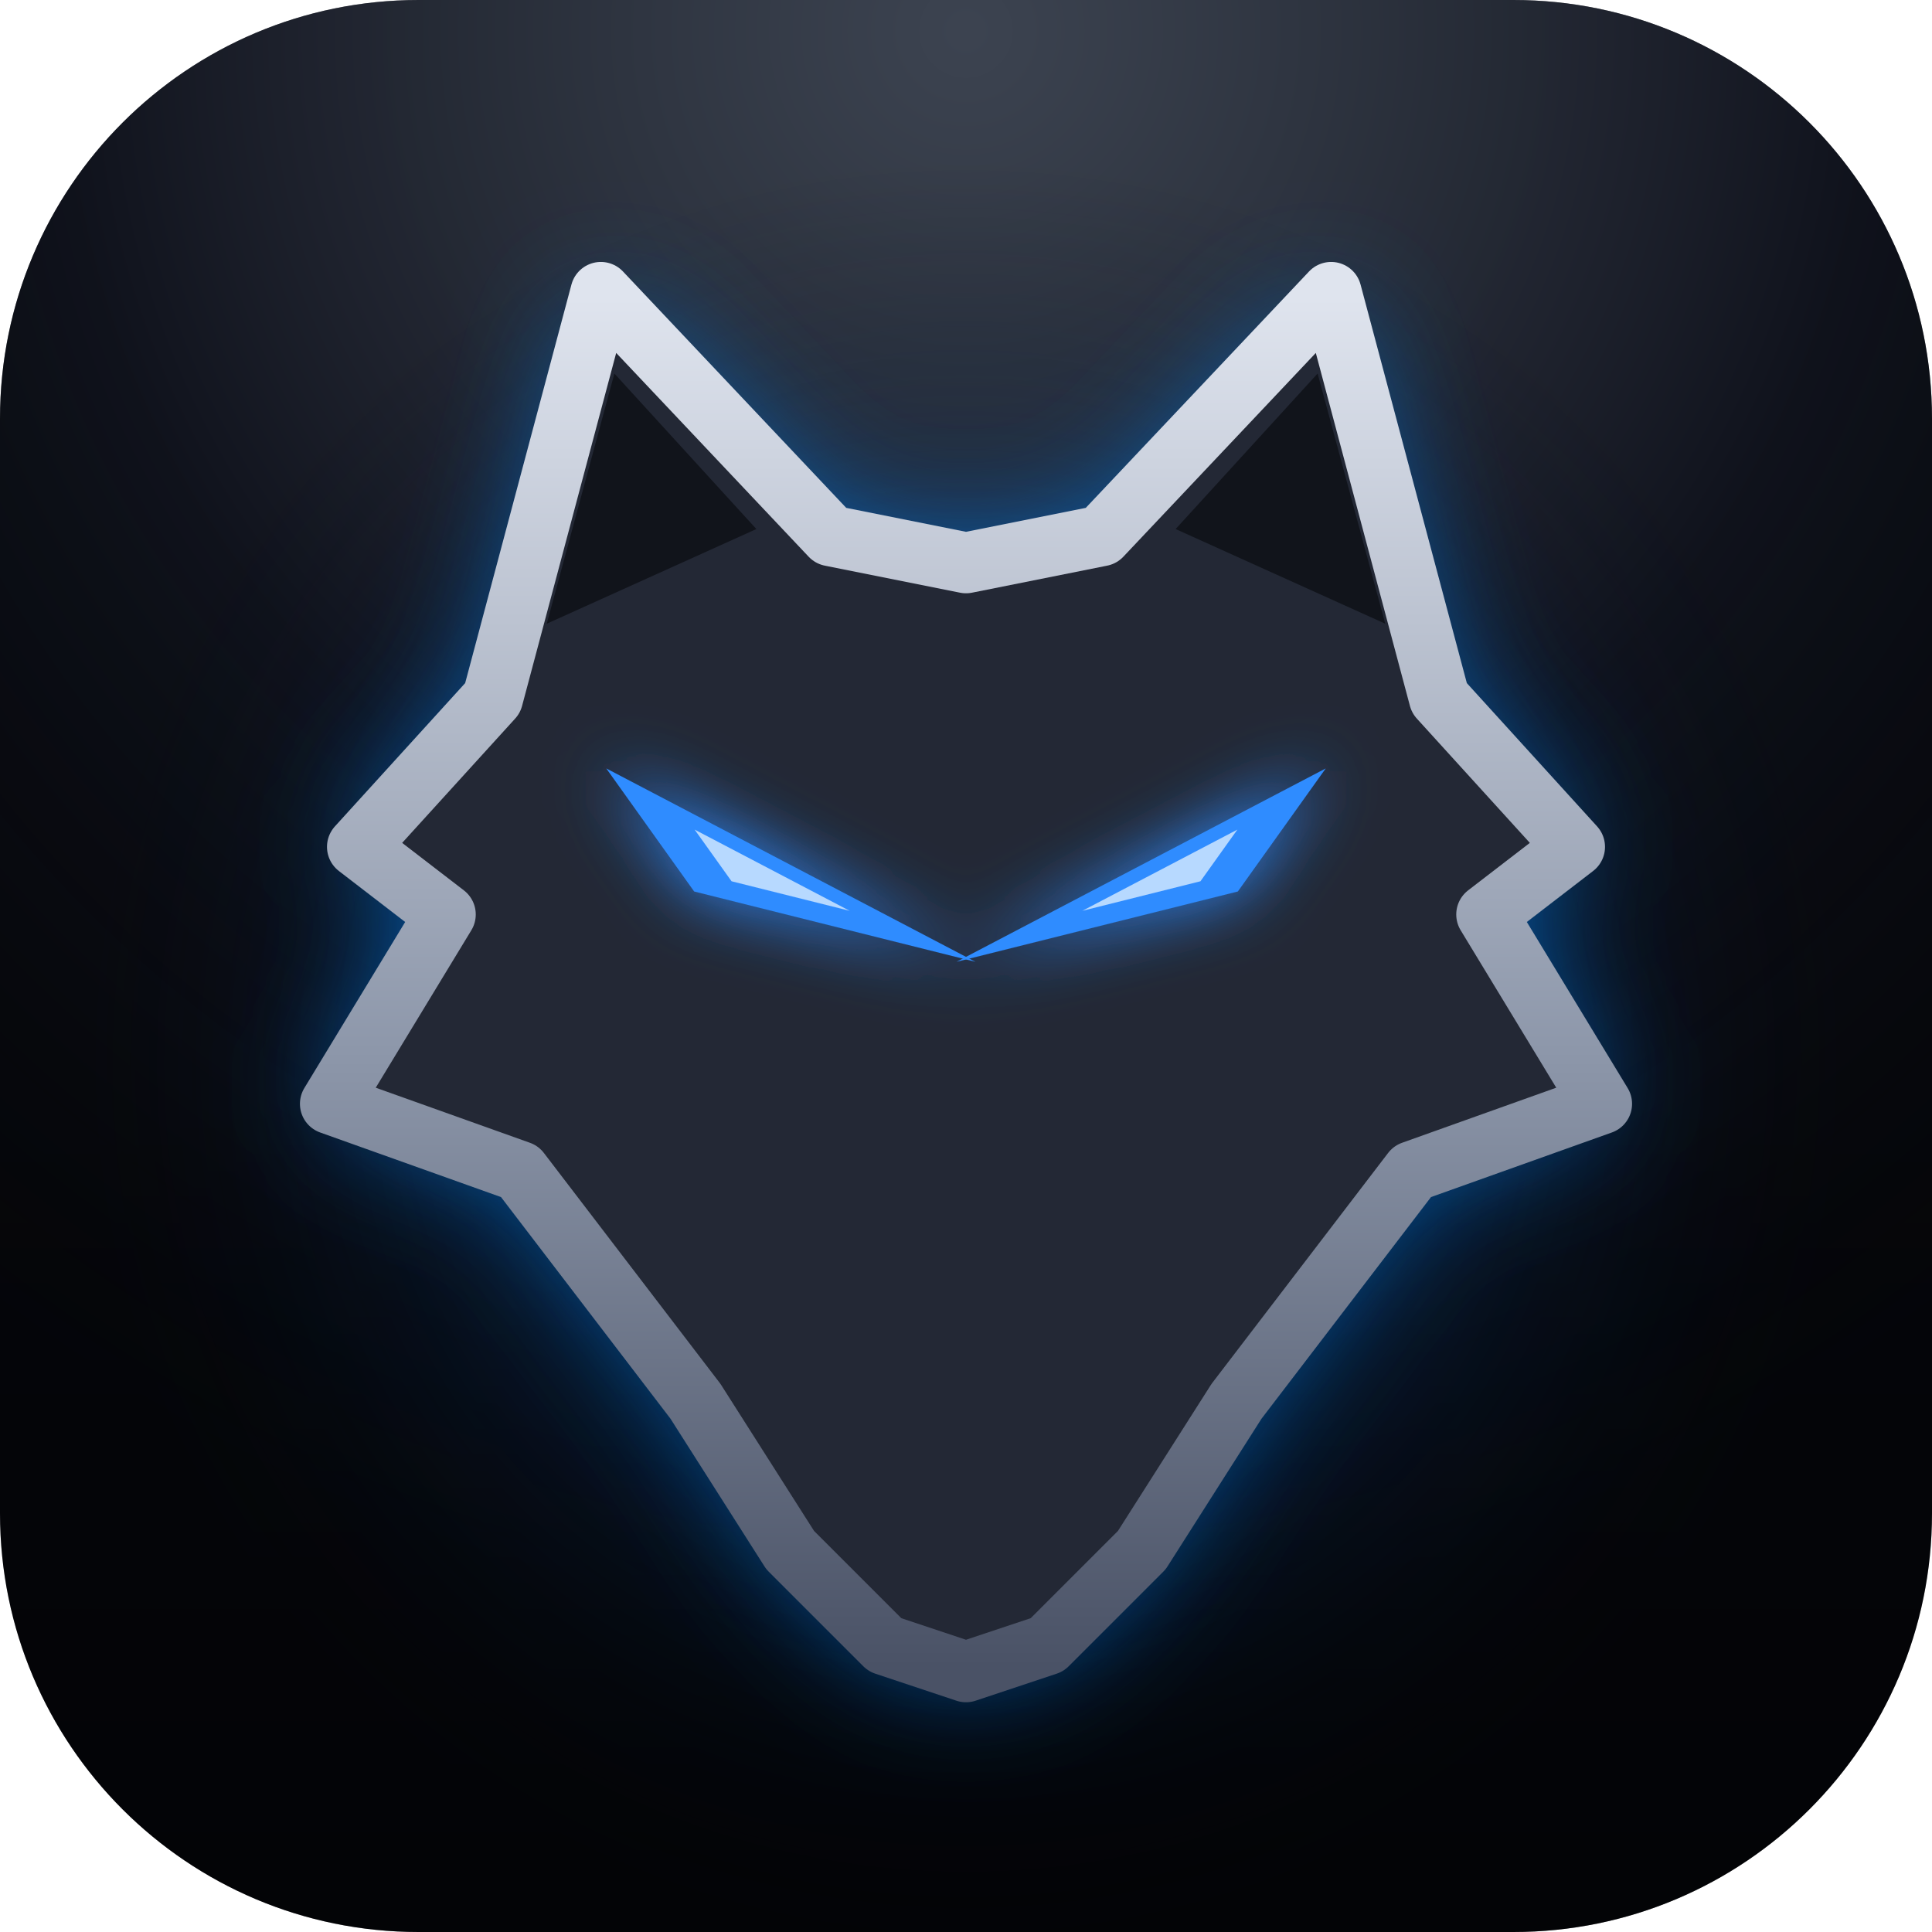
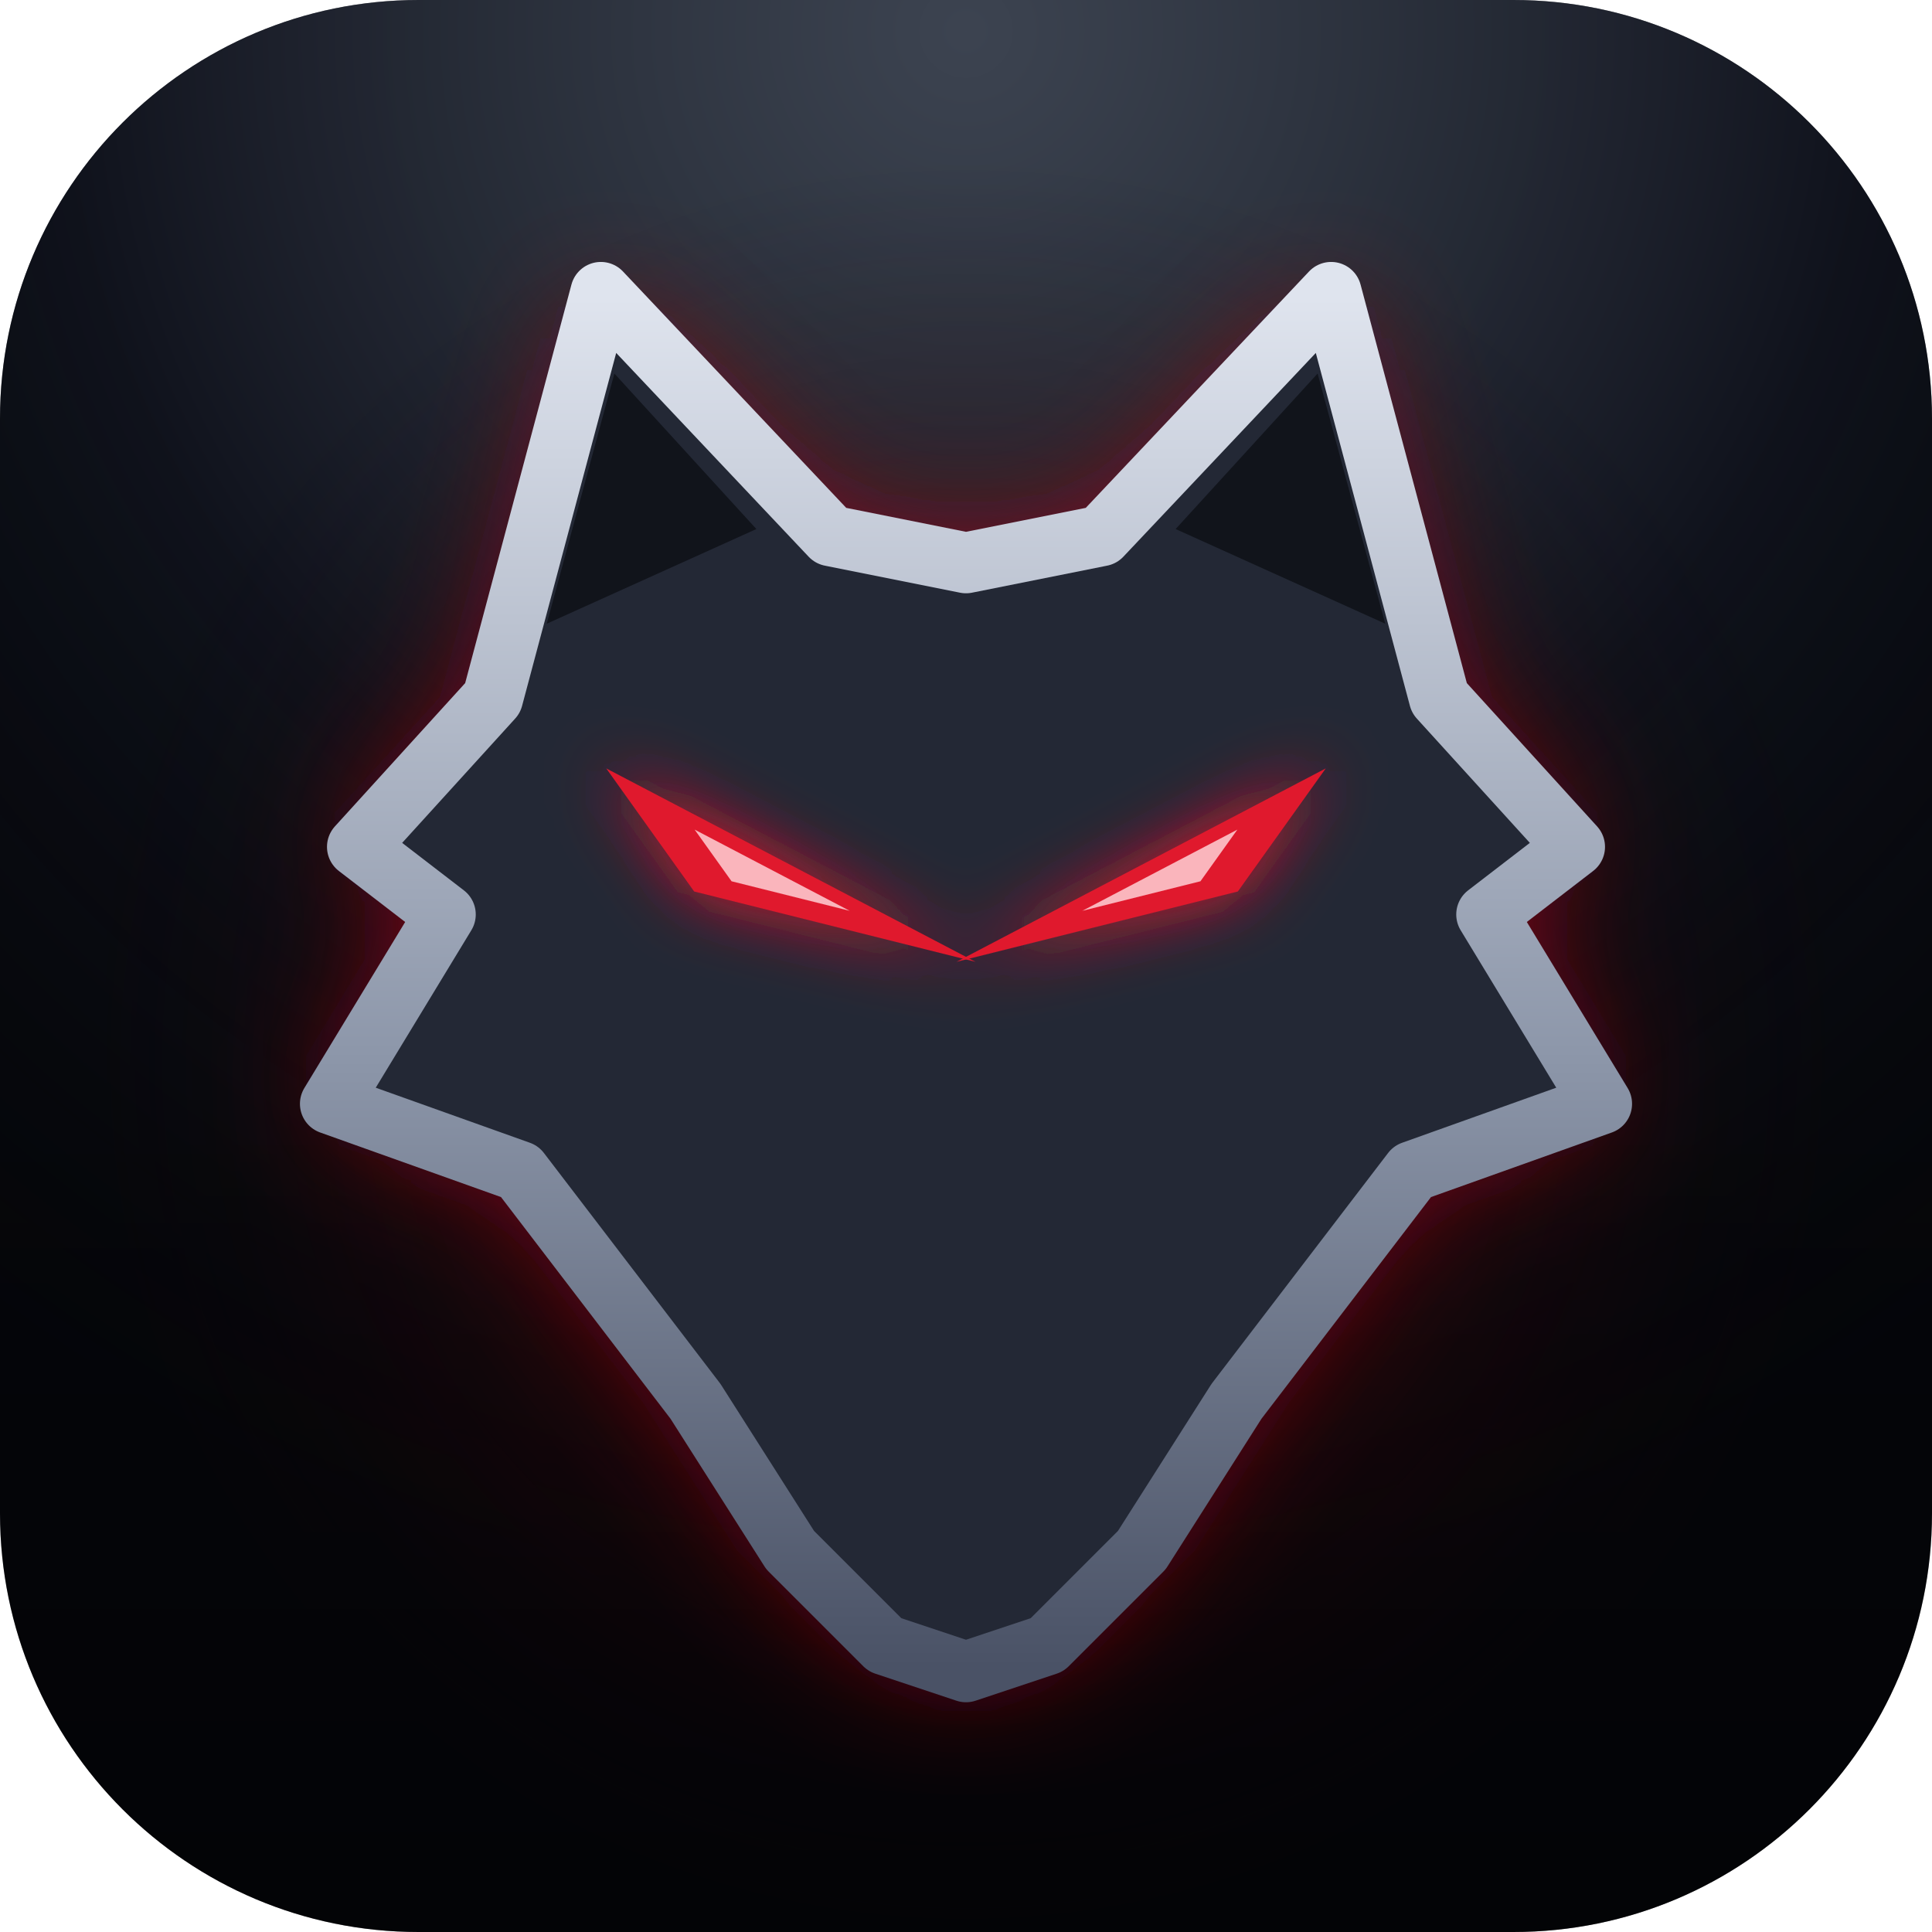
<svg xmlns="http://www.w3.org/2000/svg" width="512" height="512" viewBox="0 0 240 240">
  <clipPath id="cl">
    <rect width="240" height="240" rx="52" />
  </clipPath>
  <g clip-path="url(#cl)">
    <defs>
      <radialGradient id="f14s" cx=".5" cy=".02" r=".85">
        <stop offset="0" stop-color="#9fb0cf" stop-opacity=".36" />
        <stop offset=".55" stop-color="#1b2130" stop-opacity=".45" />
        <stop offset="1" stop-color="#05060a" stop-opacity="0" />
      </radialGradient>
      <radialGradient id="f14r" cx=".5" cy=".5" r=".5">
-         <stop offset="0" stop-color="#0b6fd6" stop-opacity=".5" />
-         <stop offset=".6" stop-color="#0a2f5c" stop-opacity=".3" />
+         <stop offset="0" stop-color="#a3101f" stop-opacity=".5" />
+         <stop offset=".6" stop-color="#3d060c" stop-opacity=".3" />
        <stop offset="1" stop-color="#05060a" stop-opacity="0" />
      </radialGradient>
      <linearGradient id="f14v" x1="0" y1="0" x2="0" y2="1">
        <stop offset=".55" stop-color="#000" stop-opacity="0" />
        <stop offset="1" stop-color="#000" stop-opacity=".4" />
      </linearGradient>
    </defs>
    <rect width="240" height="240" fill="#05060a" />
    <rect width="240" height="240" fill="url(#f14s)" />
    <circle cx="120" cy="132" r="112" fill="url(#f14r)" />
    <rect width="240" height="240" fill="url(#f14v)" />
    <g transform="translate(120 122) scale(0.84) translate(-120 -128)">
      <defs>
        <linearGradient id="u13r" x1="0" y1="0" x2="0" y2="1">
          <stop offset="0" stop-color="#dfe4ee" />
          <stop offset=".55" stop-color="#8d97aa" />
          <stop offset="1" stop-color="#4a5266" />
        </linearGradient>
        <filter id="u13h" x="-30%" y="-30%" width="160%" height="160%">
          <feGaussianBlur stdDeviation="9" />
        </filter>
        <filter id="u13g" x="-80%" y="-80%" width="260%" height="260%">
          <feGaussianBlur stdDeviation="5" />
        </filter>
      </defs>
-       <path d="M120 66L140 62L174 26L190 86L210 108L197 118L214 146L186 156L160 190L146 212L132 226L120 230L108 226L94 212L80 190L54 156L26 146L43 118L30 108L50 86L66 26L100 62Z" fill="#0b6fd6" opacity="0.9" filter="url(#u13h)" />
+       <path d="M120 66L140 62L174 26L190 86L210 108L197 118L214 146L186 156L160 190L146 212L132 226L120 230L108 226L94 212L80 190L54 156L26 146L43 118L30 108L50 86L66 26L100 62Z" fill="#a3101f" opacity="0.9" filter="url(#u13h)" />
      <path d="M120 66L140 62L174 26L190 86L210 108L197 118L214 146L186 156L160 190L146 212L132 226L120 230L108 226L94 212L80 190L54 156L26 146L43 118L30 108L50 86L66 26L100 62Z" fill="#232835" />
      <path d="M151 61L172 38L182 75Z" fill="#11141b" />
      <path d="M58 75L68 38L89 61Z" fill="#11141b" />
      <path d="M120 66L140 62L174 26L190 86L210 108L197 118L214 146L186 156L160 190L146 212L132 226L120 230L108 226L94 212L80 190L54 156L26 146L43 118L30 108L50 86L66 26L100 62Z" fill="none" stroke="url(#u13r)" stroke-opacity="1" stroke-width="9" stroke-linejoin="round" />
      <g filter="url(#u13g)">
-         <path d="M118.6 125L173.2 96.4L160.2 114.6Z" fill="#2f8cff" />
-         <path d="M79.8 114.6L66.8 96.4L121.4 125Z" fill="#2f8cff" />
+         <path d="M118.6 125L173.2 96.4L160.2 114.6Z" fill="#e0192d" />
+         <path d="M79.8 114.6L66.8 96.4L121.4 125Z" fill="#e0192d" />
      </g>
-       <path d="M118.6 125L173.2 96.4L160.2 114.6Z" fill="#2f8cff" />
-       <path d="M79.8 114.6L66.8 96.4L121.4 125Z" fill="#2f8cff" />
-       <path d="M137.2 117.46L160.13 105.45L154.67 113.09Z" fill="#cfe6ff" opacity=".85" />
-       <path d="M85.33 113.09L79.87 105.45L102.8 117.46Z" fill="#cfe6ff" opacity=".85" />
+       <path d="M118.6 125L173.2 96.4L160.2 114.6Z" fill="#e0192d" />
+       <path d="M79.8 114.6L66.8 96.4L121.4 125Z" fill="#e0192d" />
+       <path d="M137.2 117.46L160.13 105.45L154.67 113.09Z" fill="#ffd0d5" opacity=".85" />
+       <path d="M85.33 113.09L79.87 105.45L102.8 117.46Z" fill="#ffd0d5" opacity=".85" />
    </g>
  </g>
</svg>
